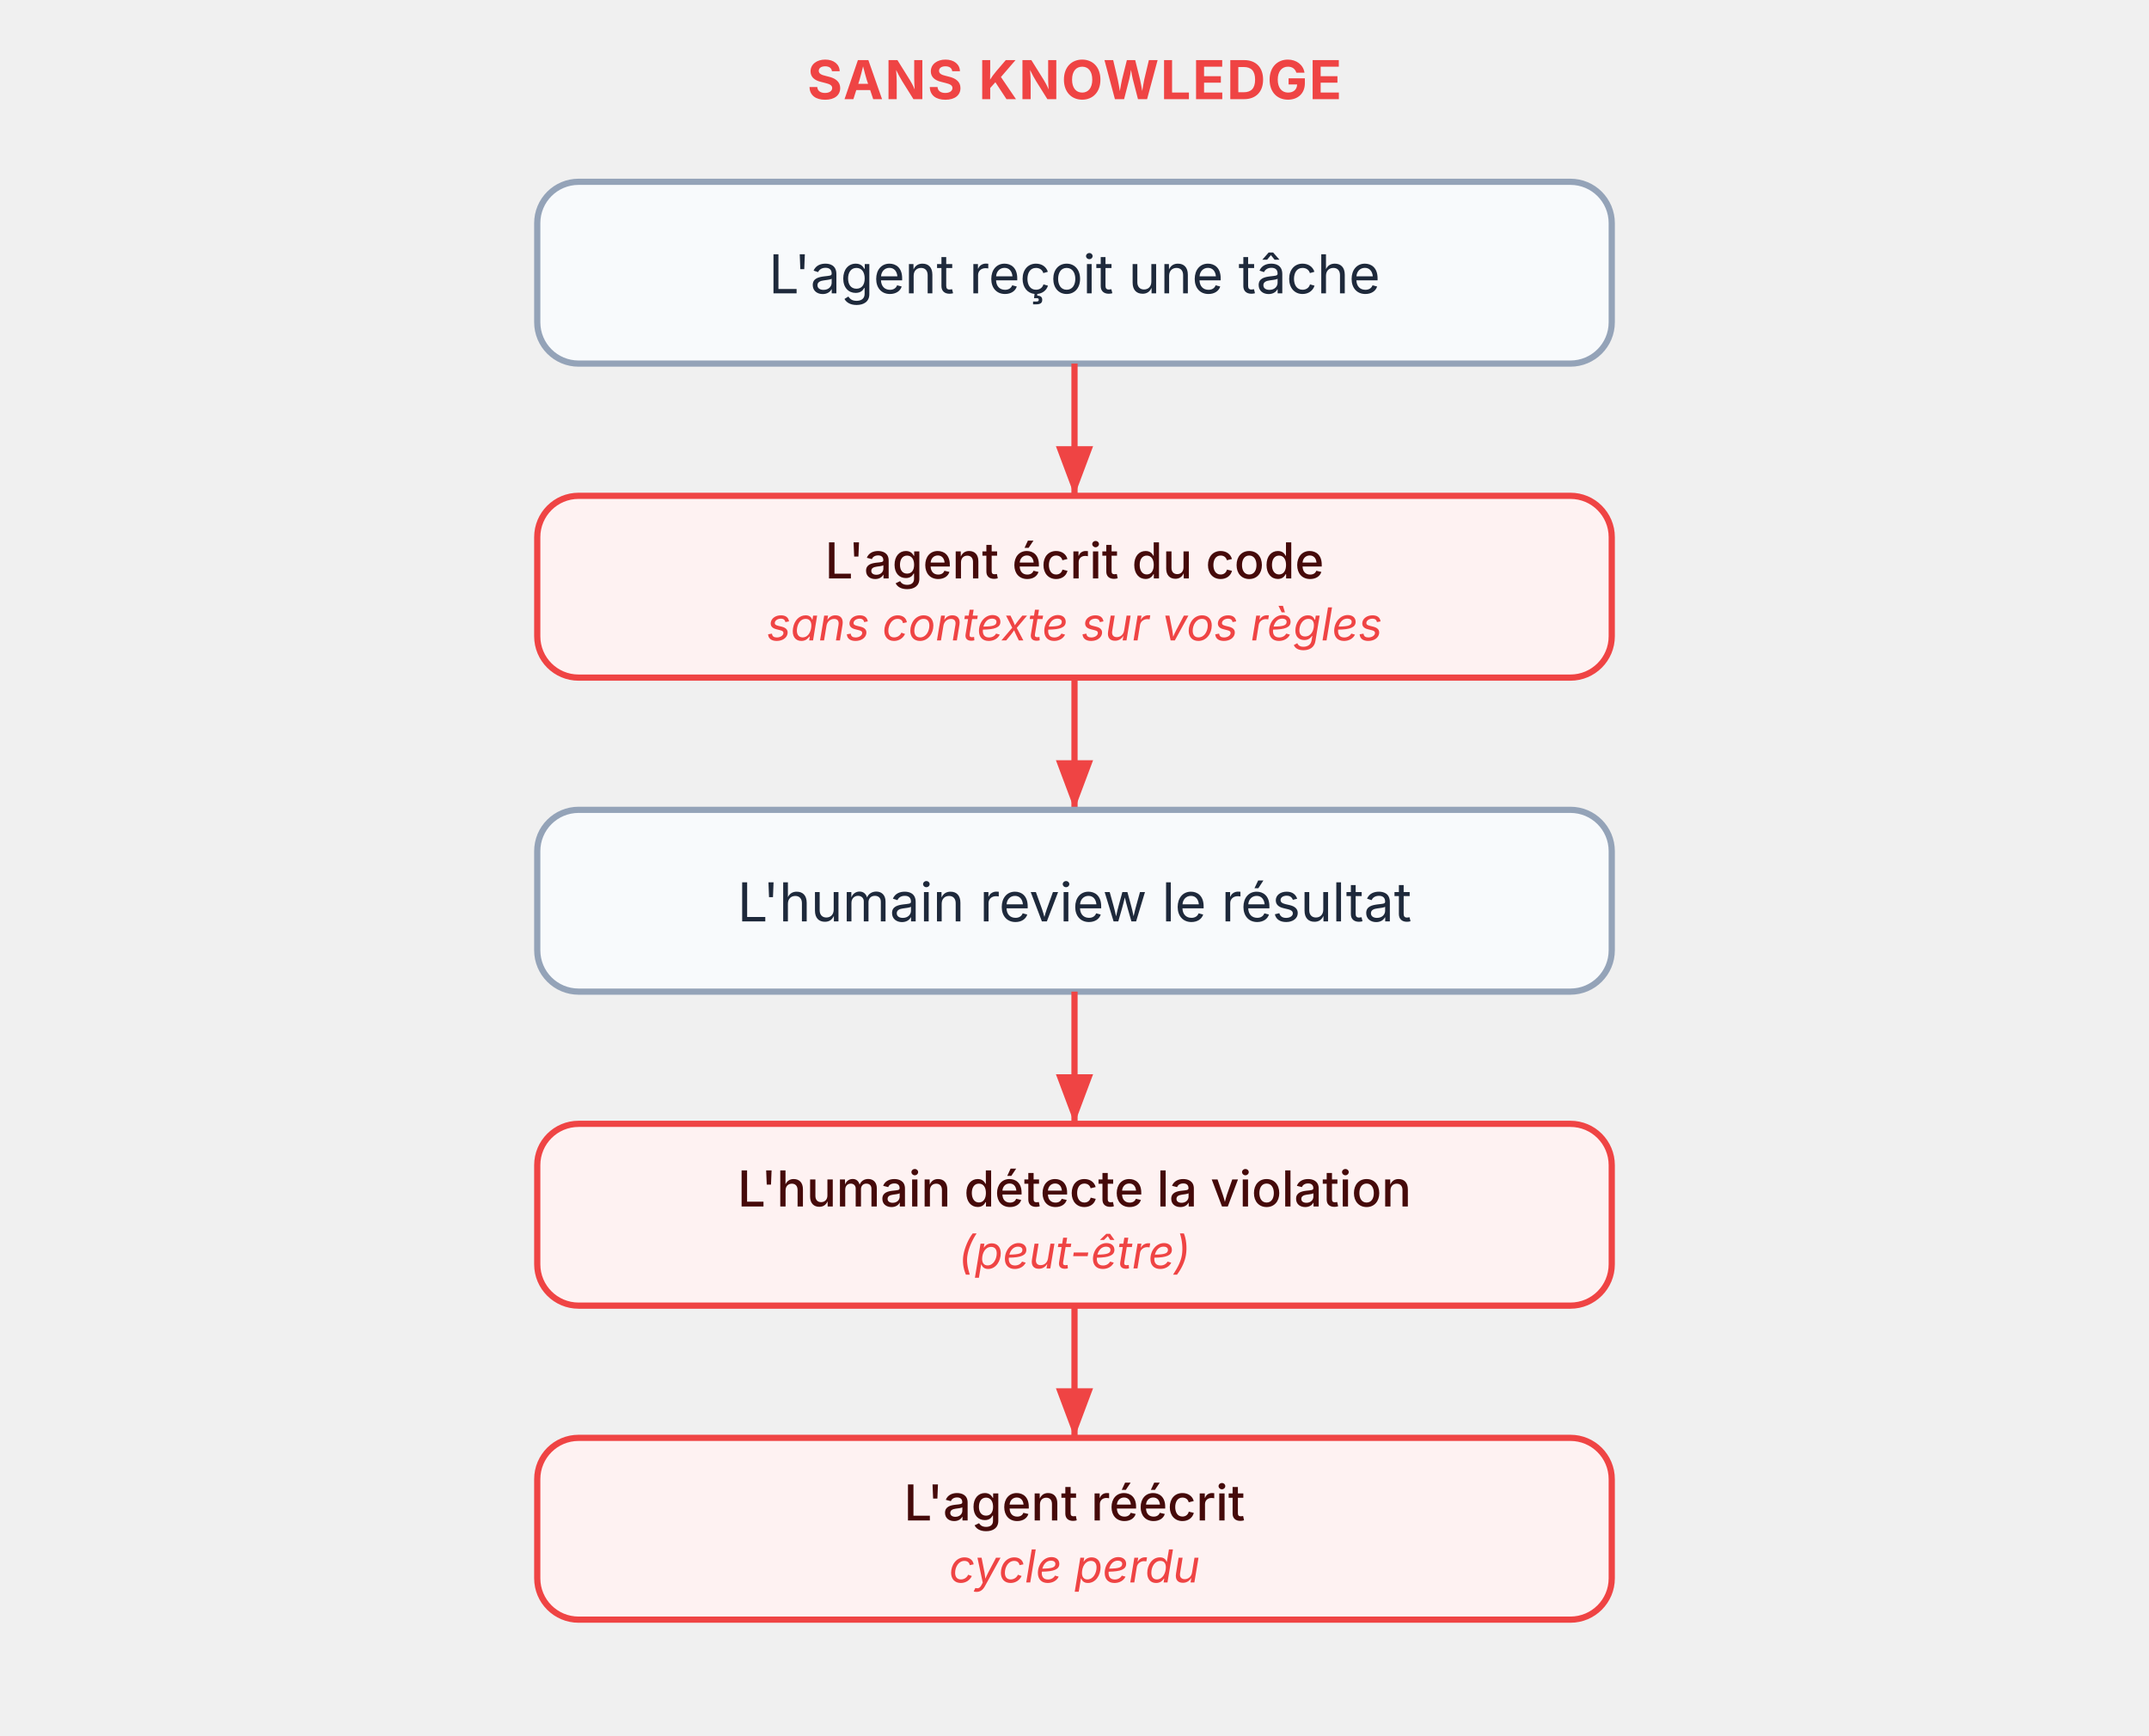
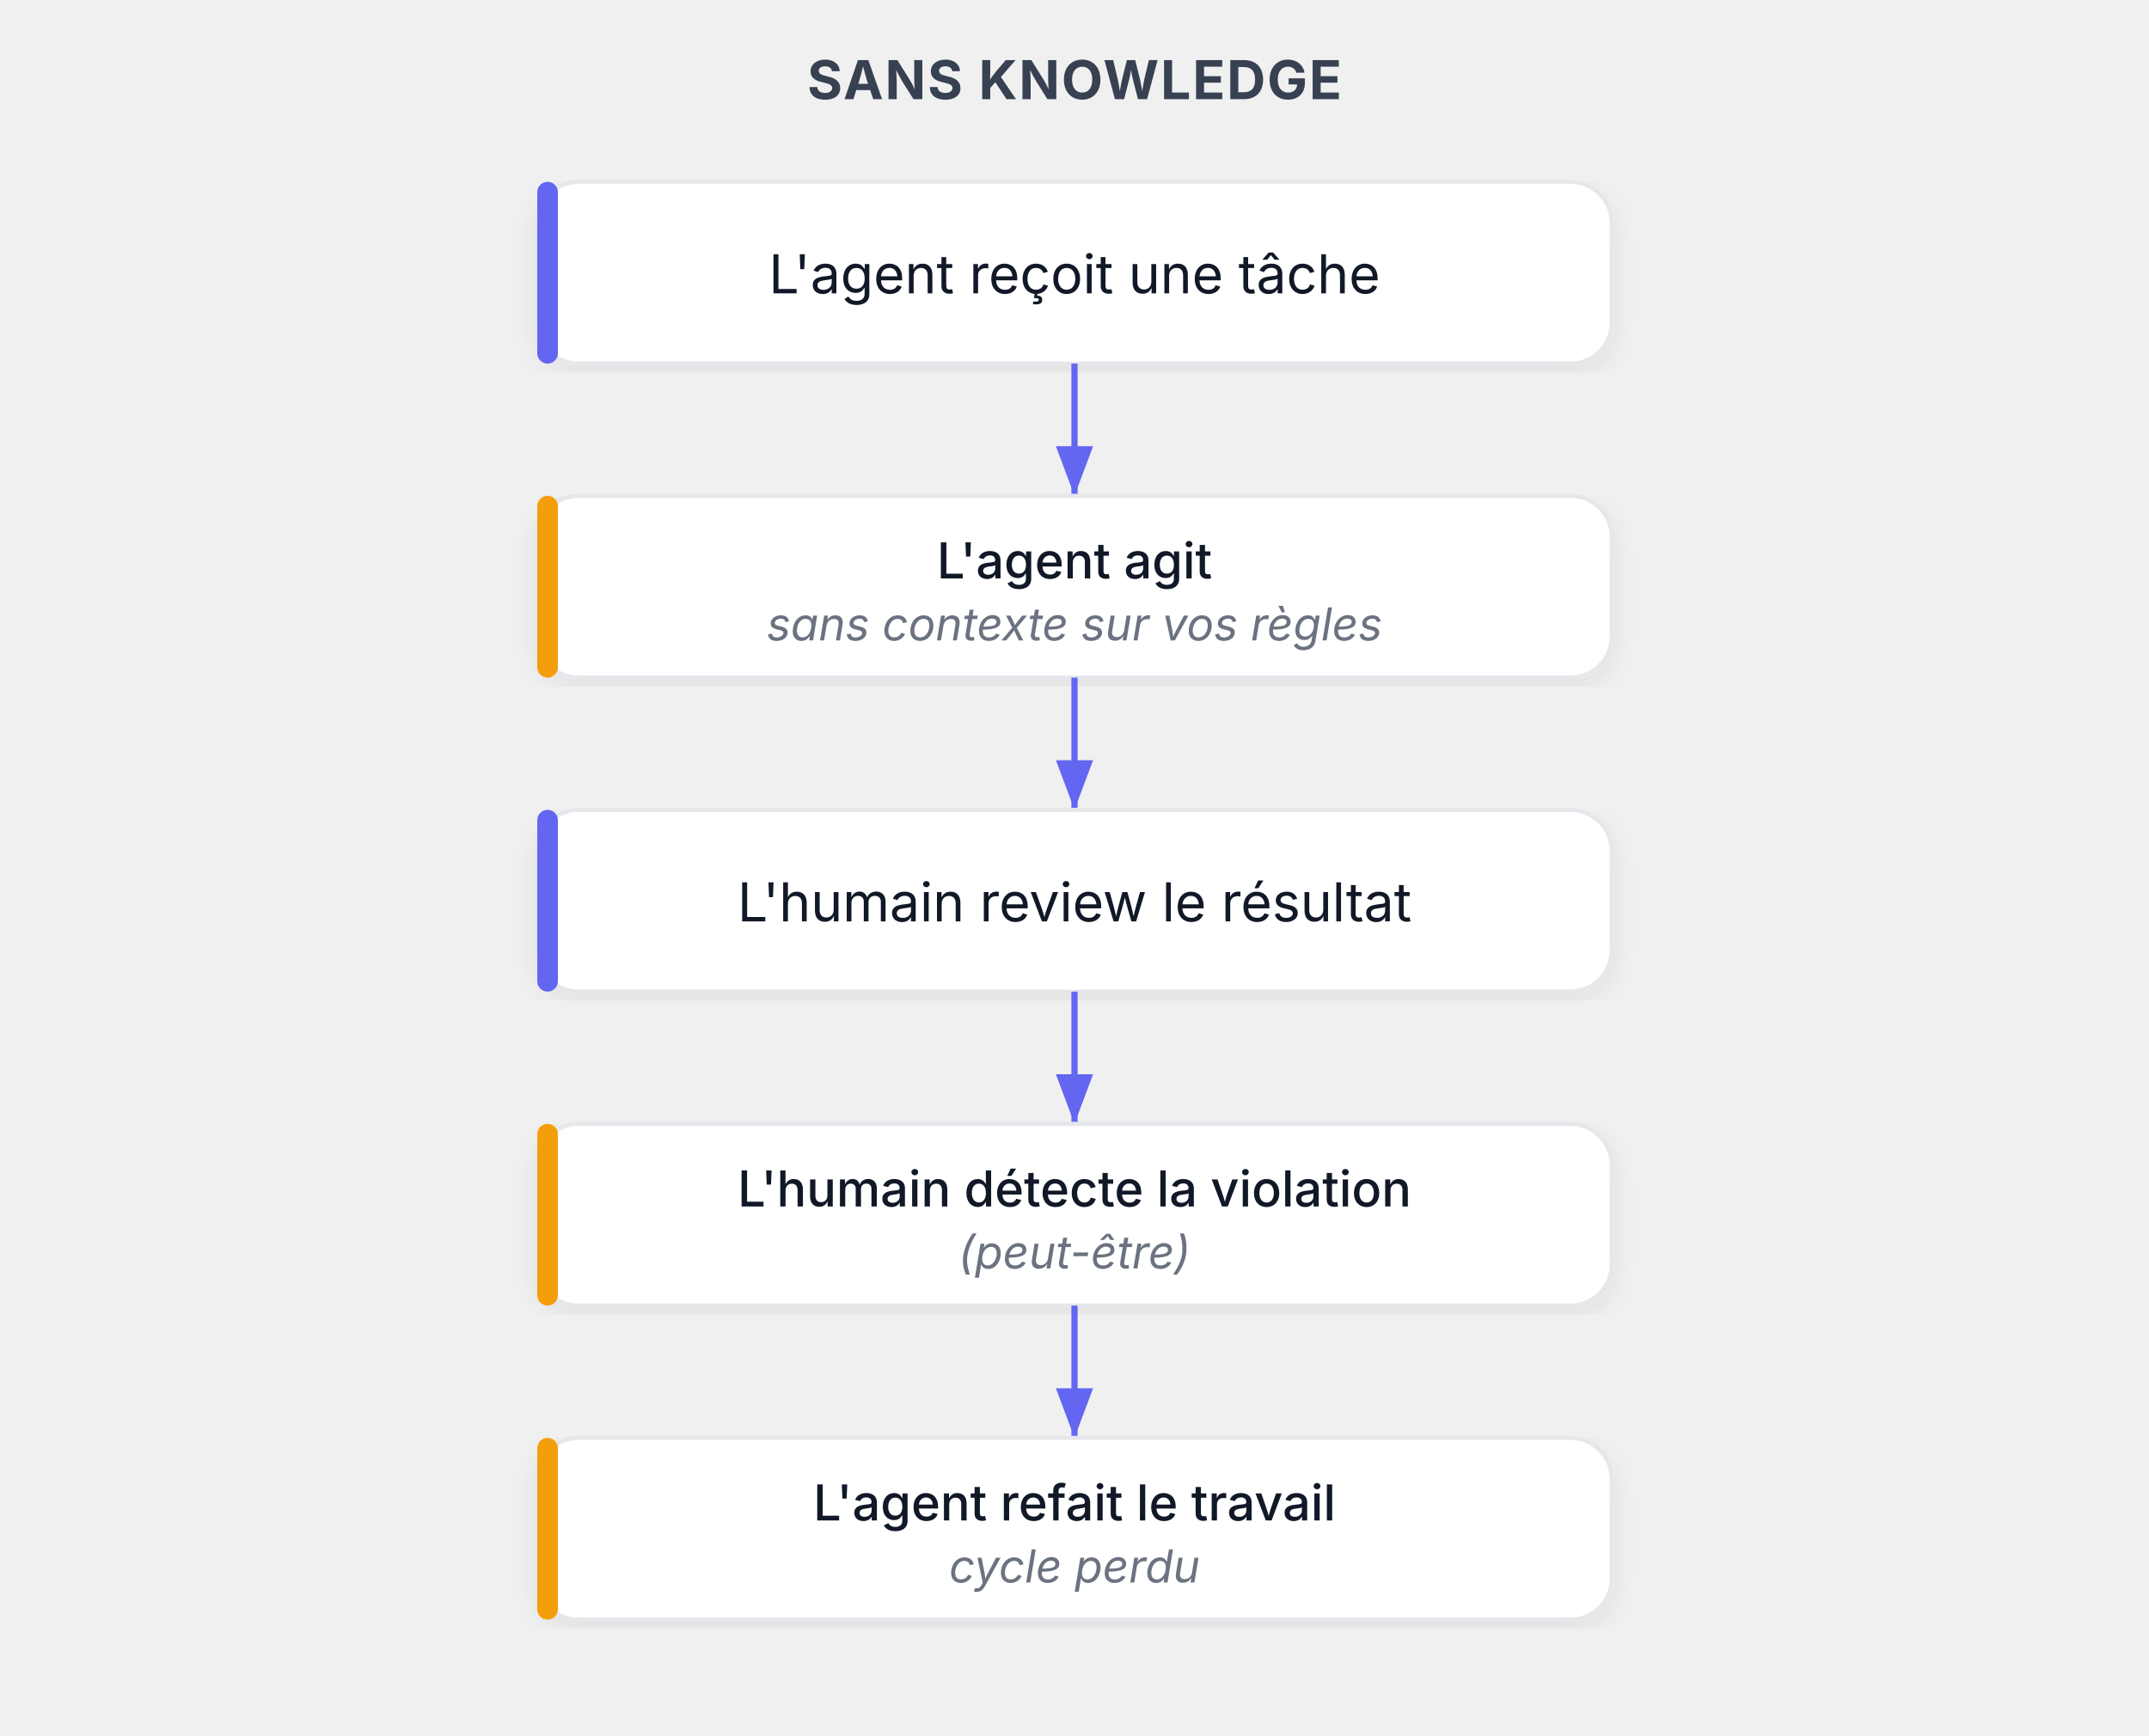
<svg xmlns="http://www.w3.org/2000/svg" viewBox="0 0 520 420" font-family="Inter, system-ui, sans-serif">
  <defs>
    <marker id="ph-arrow" markerWidth="8" markerHeight="6" refX="8" refY="3" orient="auto">
-       <path d="M0,0 L8,3 L0,6" fill="#ef4444" />
+       <path d="M0,0 L8,3 L0,6" fill="#6366f1" />
    </marker>
+     <filter id="sh" x="-5%" y="-5%" width="110%" height="110%">
+       <feDropShadow dx="0" dy="2" stdDeviation="3" flood-opacity="0.07" />
+     </filter>
  </defs>
-   <text x="260" y="24" text-anchor="middle" font-size="13" fill="#ef4444" font-weight="700" letter-spacing="0.03em">SANS KNOWLEDGE</text>
-   <rect x="130" y="44" width="260" height="44" rx="10" fill="#f8fafc" stroke="#94a3b8" stroke-width="1.5" />
-   <text x="260" y="71" text-anchor="middle" font-size="13" fill="#1e293b">L'agent reçoit une tâche</text>
-   <line x1="260" y1="88" x2="260" y2="120" stroke="#ef4444" stroke-width="1.5" marker-end="url(#ph-arrow)" />
-   <rect x="130" y="120" width="260" height="44" rx="10" fill="#fef2f2" stroke="#ef4444" stroke-width="1.5" />
-   <text x="260" y="140" text-anchor="middle" font-size="12" fill="#450a0a" font-weight="500">L'agent écrit du code</text>
-   <text x="260" y="155" text-anchor="middle" font-size="11" fill="#ef4444" font-style="italic">sans contexte sur vos règles</text>
-   <line x1="260" y1="164" x2="260" y2="196" stroke="#ef4444" stroke-width="1.5" marker-end="url(#ph-arrow)" />
-   <rect x="130" y="196" width="260" height="44" rx="10" fill="#f8fafc" stroke="#94a3b8" stroke-width="1.5" />
-   <text x="260" y="223" text-anchor="middle" font-size="13" fill="#1e293b">L'humain review le résultat</text>
-   <line x1="260" y1="240" x2="260" y2="272" stroke="#ef4444" stroke-width="1.5" marker-end="url(#ph-arrow)" />
-   <rect x="130" y="272" width="260" height="44" rx="10" fill="#fef2f2" stroke="#ef4444" stroke-width="1.5" />
-   <text x="260" y="292" text-anchor="middle" font-size="12" fill="#450a0a" font-weight="500">L'humain détecte la violation</text>
-   <text x="260" y="307" text-anchor="middle" font-size="11" fill="#ef4444" font-style="italic">(peut-être)</text>
-   <line x1="260" y1="316" x2="260" y2="348" stroke="#ef4444" stroke-width="1.5" marker-end="url(#ph-arrow)" />
-   <rect x="130" y="348" width="260" height="44" rx="10" fill="#fef2f2" stroke="#ef4444" stroke-width="1.5" />
-   <text x="260" y="368" text-anchor="middle" font-size="12" fill="#450a0a" font-weight="500">L'agent réécrit</text>
-   <text x="260" y="383" text-anchor="middle" font-size="11" fill="#ef4444" font-style="italic">cycle perdu</text>
+   <text x="260" y="24" text-anchor="middle" font-size="13" fill="#374151" font-weight="700" letter-spacing="0.03em">SANS KNOWLEDGE</text>
+   <rect x="130" y="44" width="260" height="44" rx="10" fill="white" filter="url(#sh)" stroke="#e5e7eb" stroke-width="1" />
+   <rect x="130" y="44" width="5" height="44" rx="2.5" fill="#6366f1" />
+   <text x="260" y="71" text-anchor="middle" font-size="13" fill="#111827">L'agent reçoit une tâche</text>
+   <line x1="260" y1="88" x2="260" y2="120" stroke="#6366f1" stroke-width="1.5" marker-end="url(#ph-arrow)" />
+   <rect x="130" y="120" width="260" height="44" rx="10" fill="white" filter="url(#sh)" stroke="#e5e7eb" stroke-width="1" />
+   <rect x="130" y="120" width="5" height="44" rx="2.5" fill="#f59e0b" />
+   <text x="260" y="140" text-anchor="middle" font-size="12" fill="#111827" font-weight="500">L'agent agit</text>
+   <text x="260" y="155" text-anchor="middle" font-size="11" fill="#6b7280" font-style="italic">sans contexte sur vos règles</text>
+   <line x1="260" y1="164" x2="260" y2="196" stroke="#6366f1" stroke-width="1.5" marker-end="url(#ph-arrow)" />
+   <rect x="130" y="196" width="260" height="44" rx="10" fill="white" filter="url(#sh)" stroke="#e5e7eb" stroke-width="1" />
+   <rect x="130" y="196" width="5" height="44" rx="2.5" fill="#6366f1" />
+   <text x="260" y="223" text-anchor="middle" font-size="13" fill="#111827">L'humain review le résultat</text>
+   <line x1="260" y1="240" x2="260" y2="272" stroke="#6366f1" stroke-width="1.5" marker-end="url(#ph-arrow)" />
+   <rect x="130" y="272" width="260" height="44" rx="10" fill="white" filter="url(#sh)" stroke="#e5e7eb" stroke-width="1" />
+   <rect x="130" y="272" width="5" height="44" rx="2.5" fill="#f59e0b" />
+   <text x="260" y="292" text-anchor="middle" font-size="12" fill="#111827" font-weight="500">L'humain détecte la violation</text>
+   <text x="260" y="307" text-anchor="middle" font-size="11" fill="#6b7280" font-style="italic">(peut-être)</text>
+   <line x1="260" y1="316" x2="260" y2="348" stroke="#6366f1" stroke-width="1.5" marker-end="url(#ph-arrow)" />
+   <rect x="130" y="348" width="260" height="44" rx="10" fill="white" filter="url(#sh)" stroke="#e5e7eb" stroke-width="1" />
+   <rect x="130" y="348" width="5" height="44" rx="2.5" fill="#f59e0b" />
+   <text x="260" y="368" text-anchor="middle" font-size="12" fill="#111827" font-weight="500">L'agent refait le travail</text>
+   <text x="260" y="383" text-anchor="middle" font-size="11" fill="#6b7280" font-style="italic">cycle perdu</text>
</svg>
